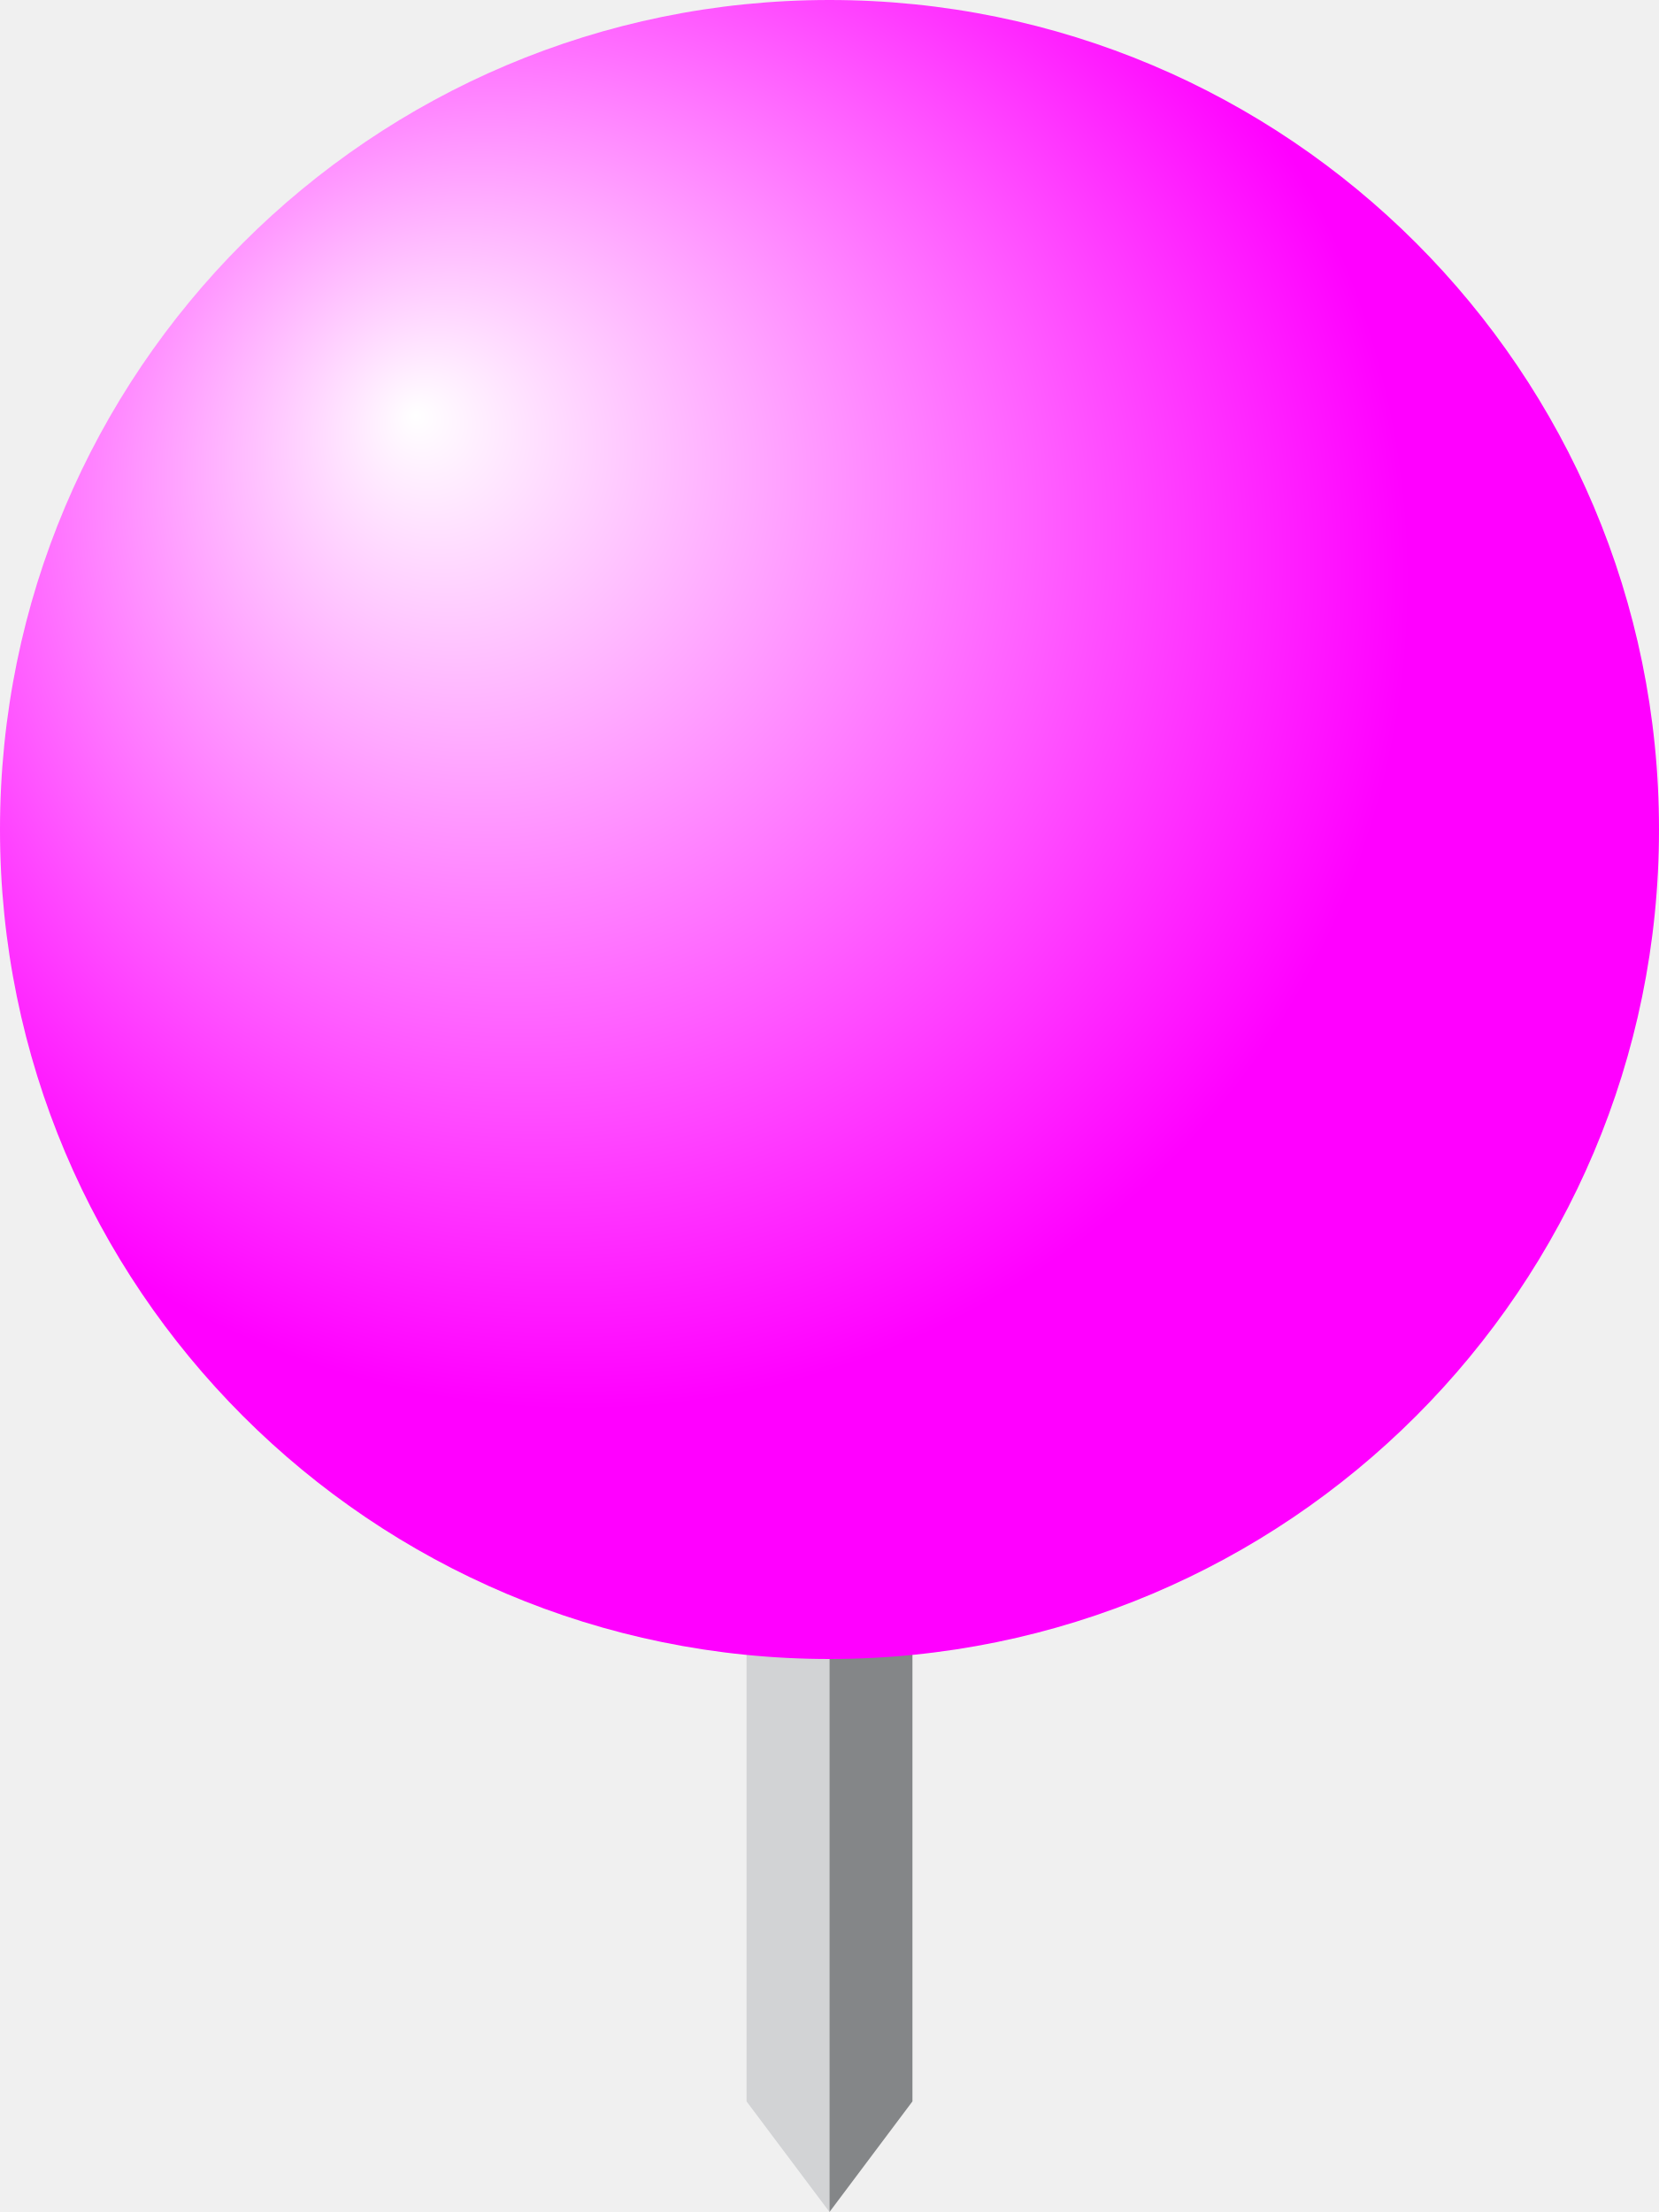
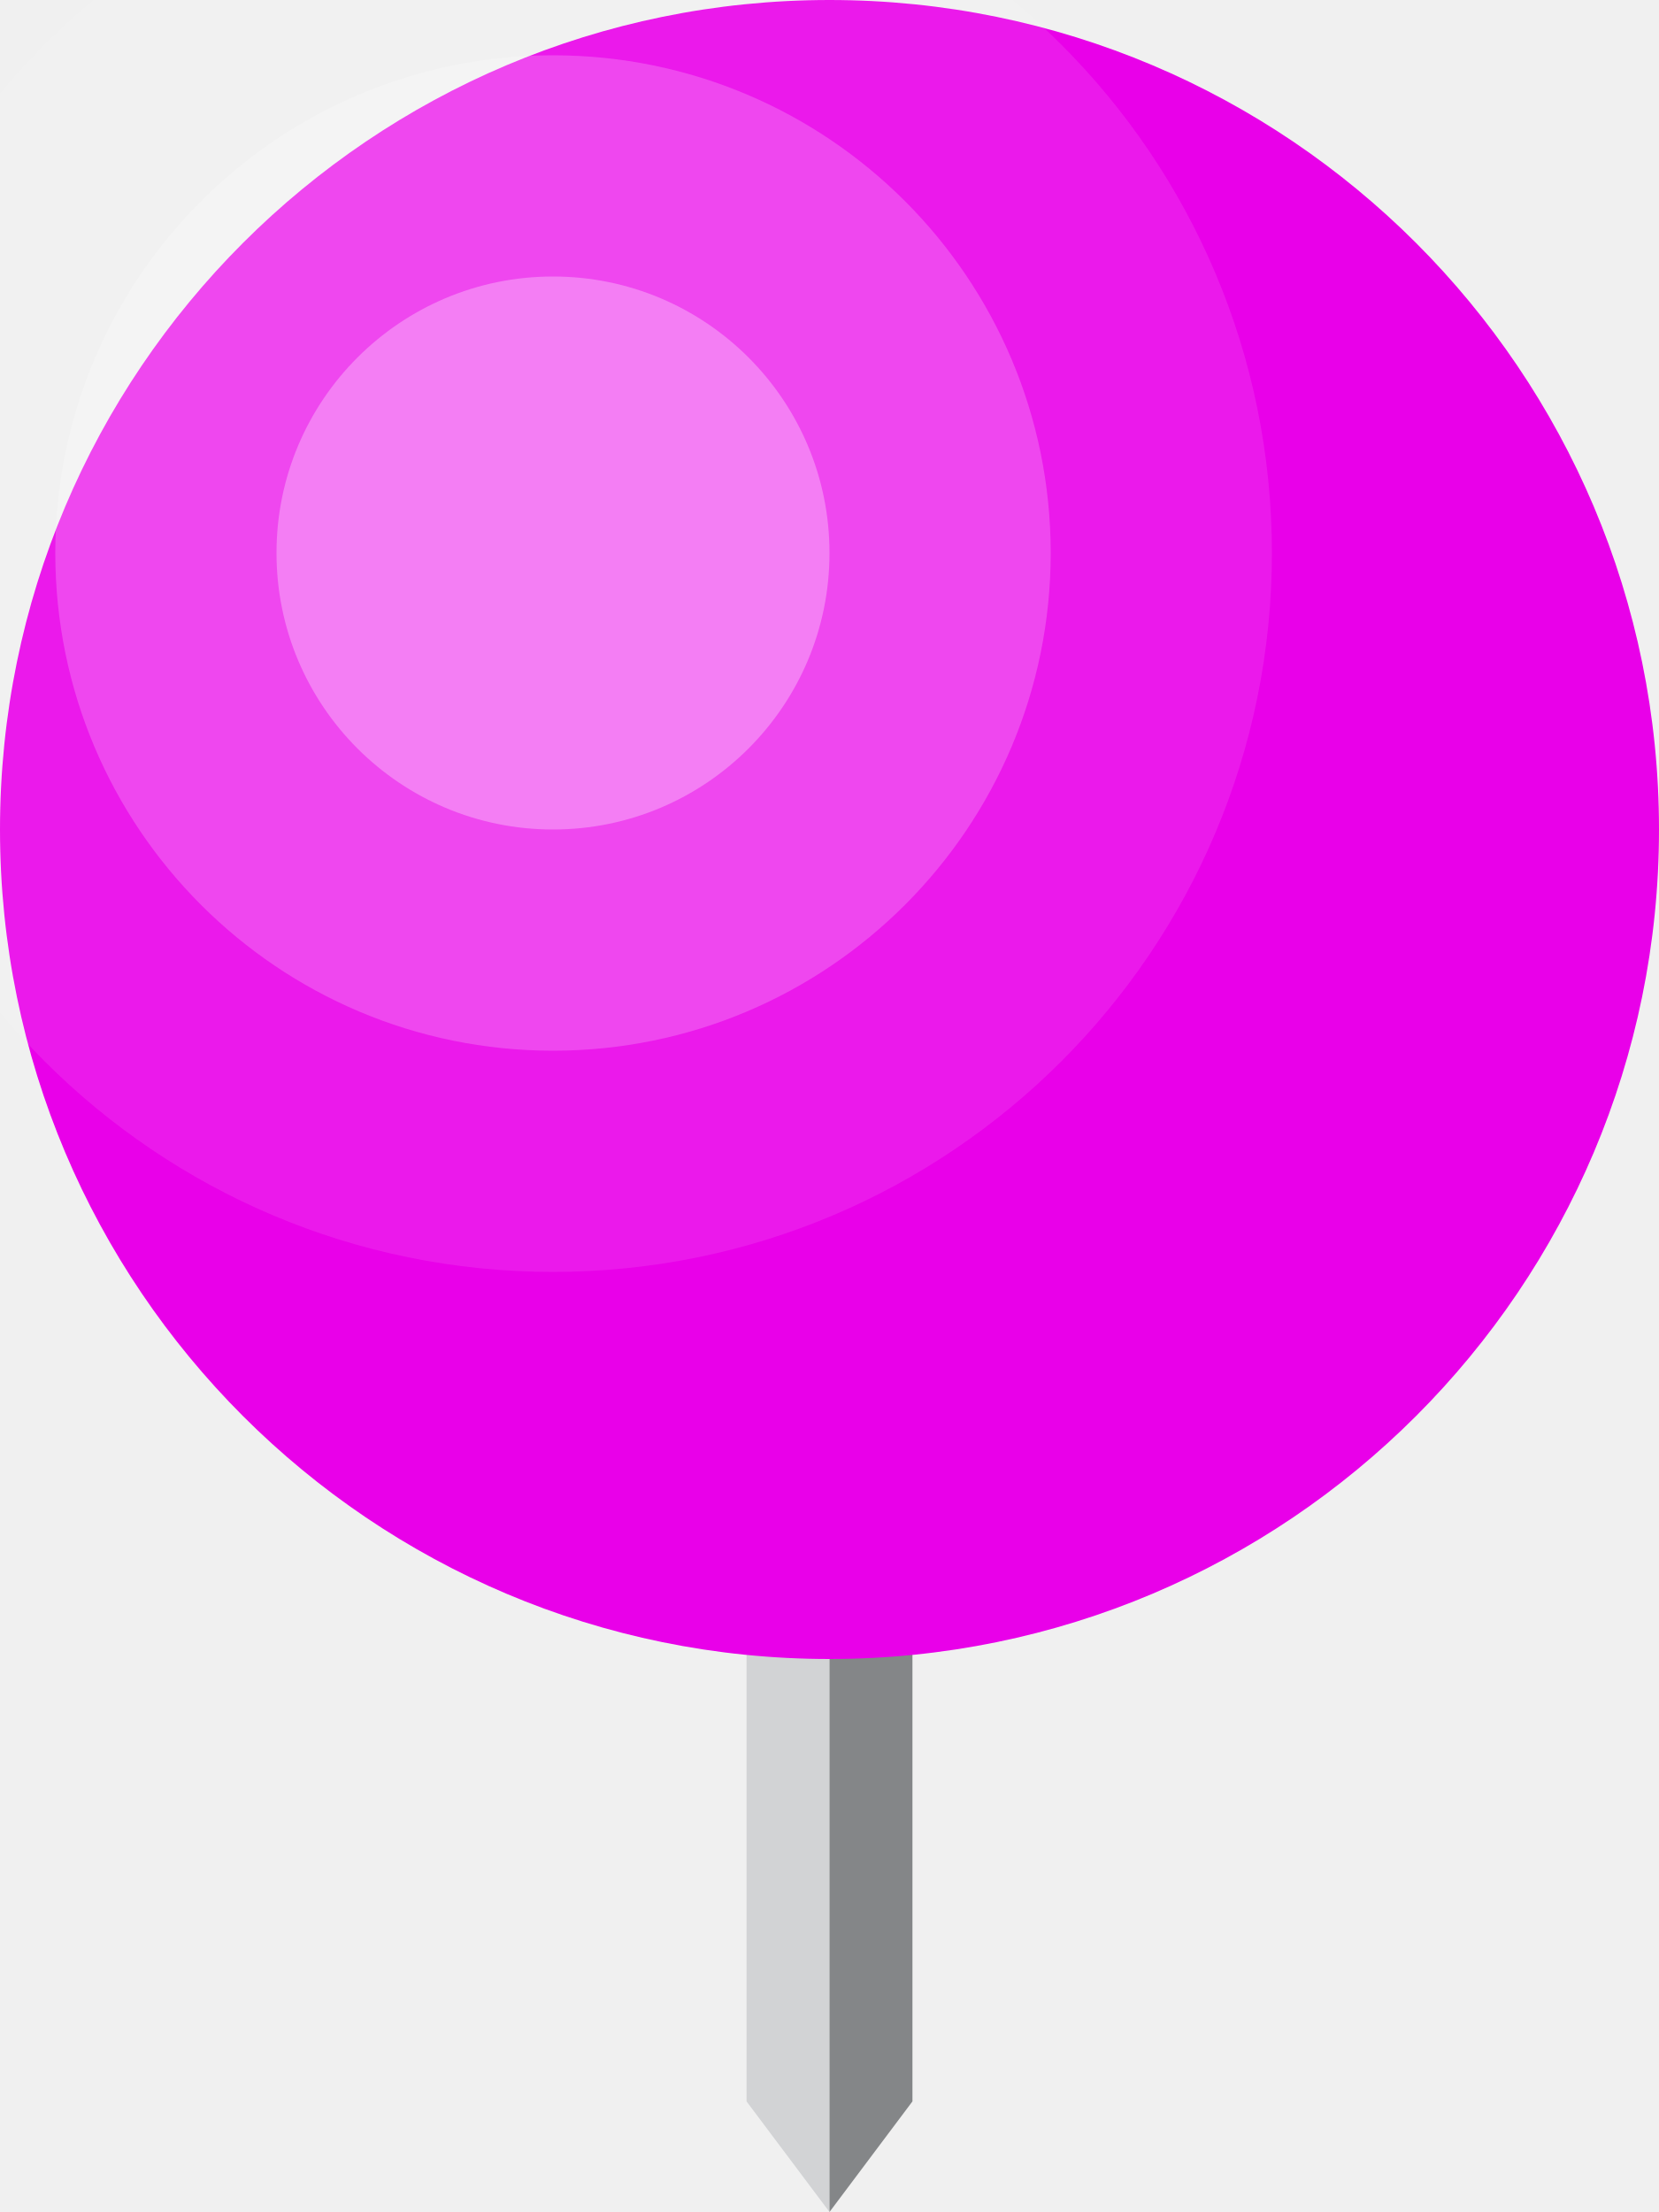
<svg xmlns="http://www.w3.org/2000/svg" xml:space="preserve" width="15px" height="20px" version="1.1" style="shape-rendering:geometricPrecision; text-rendering:geometricPrecision; image-rendering:optimizeQuality; fill-rule:evenodd; clip-rule:evenodd">
-   <defs>
-     <radialGradient id="gradient" cx="35%" cy="35%" r="50%" fx="25%" fy="25%">
-       <stop offset="0%" style="stop-opacity:1; stop-color:#FFFFFF;" />
-       <stop offset="100%" style="stop-opacity:1; stop-color:#FF00FF;" />
-     </radialGradient>
-   </defs>
  <polygon points="6.75,14.95 6.75,19.00 7.50,20.00 7.50,15.00" fill="#D2D3D5" />
  <polygon points="7.50,15.00 7.50,20.00 8.25,19.00 8.25,14.95" fill="#848688" />
-   <circle id="delta" cx="7.5" cy="7.5" r="7.5" fill="url(#gradient)" />
+   <circle cx="7.5" cy="7.5" r="7.5" fill="#E900E9" />
+   <circle cx="5.0" cy="5.0" r="6.5" fill="#FFFFFF" opacity="0.1" />
+   <circle cx="5.0" cy="5.0" r="4.5" fill="#FFFFFF" opacity="0.2" />
+   <circle cx="5.0" cy="5.0" r="2.5" fill="#FFFFFF" opacity="0.3" />
</svg>
